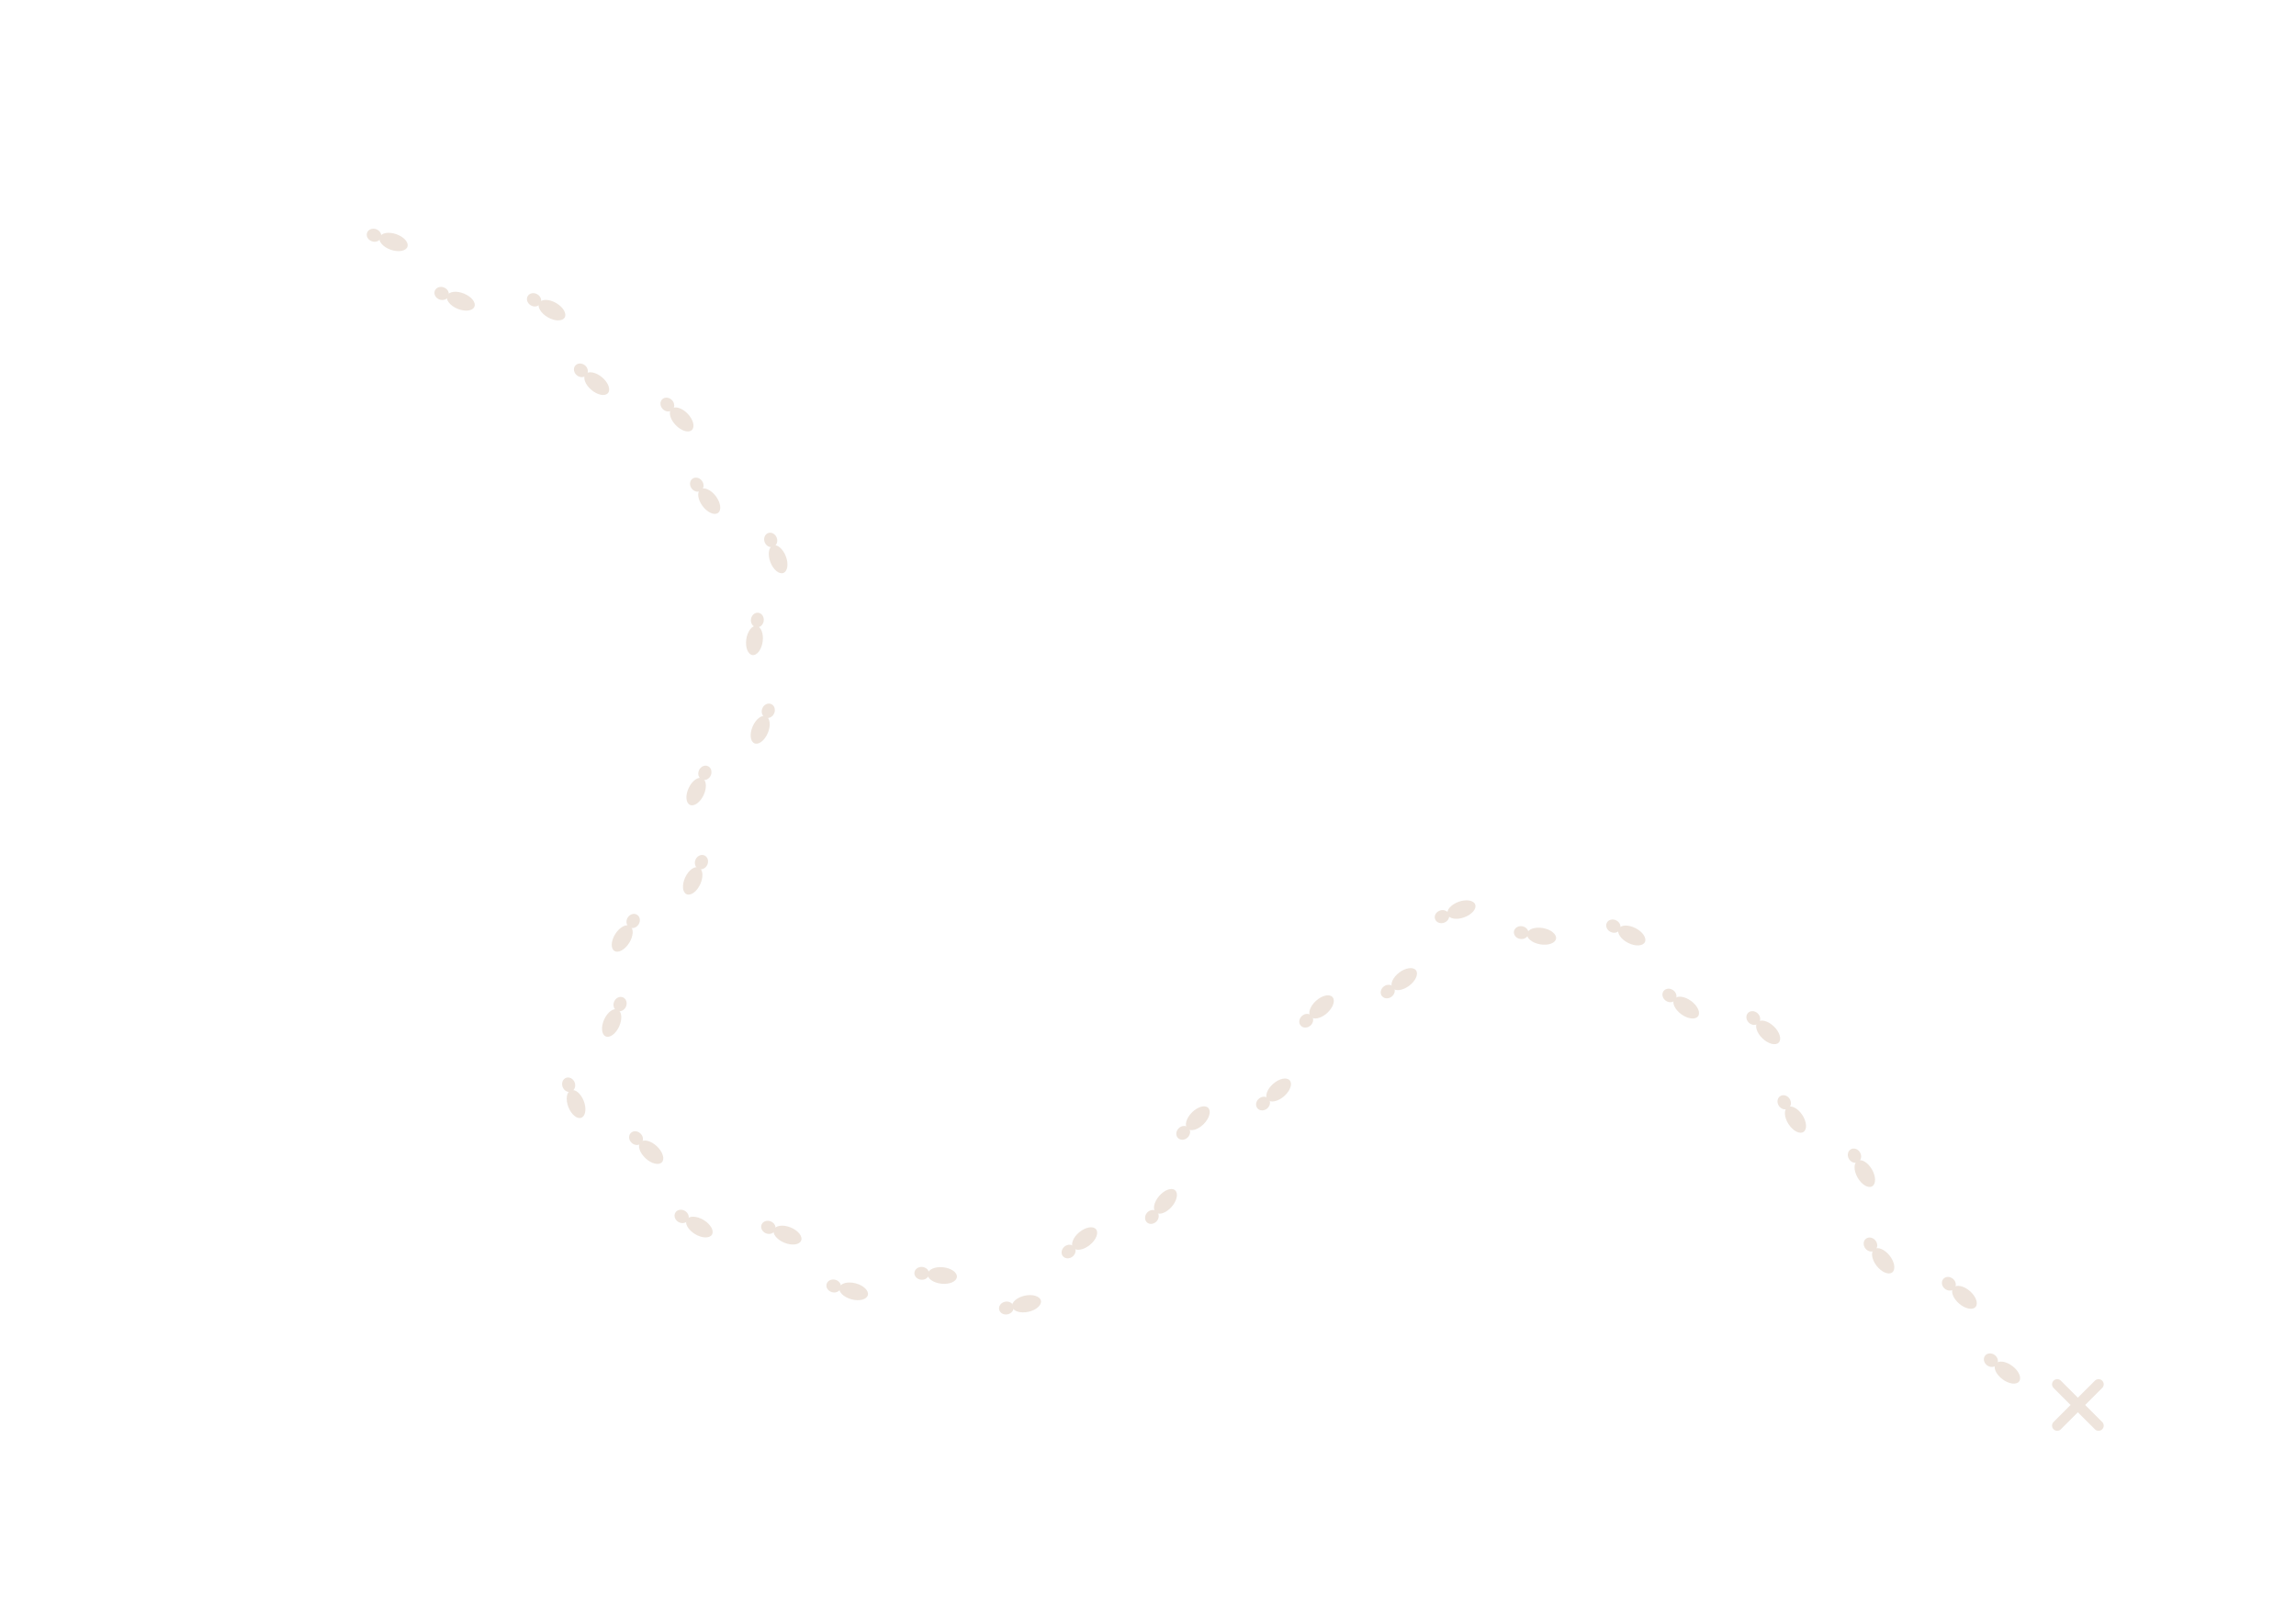
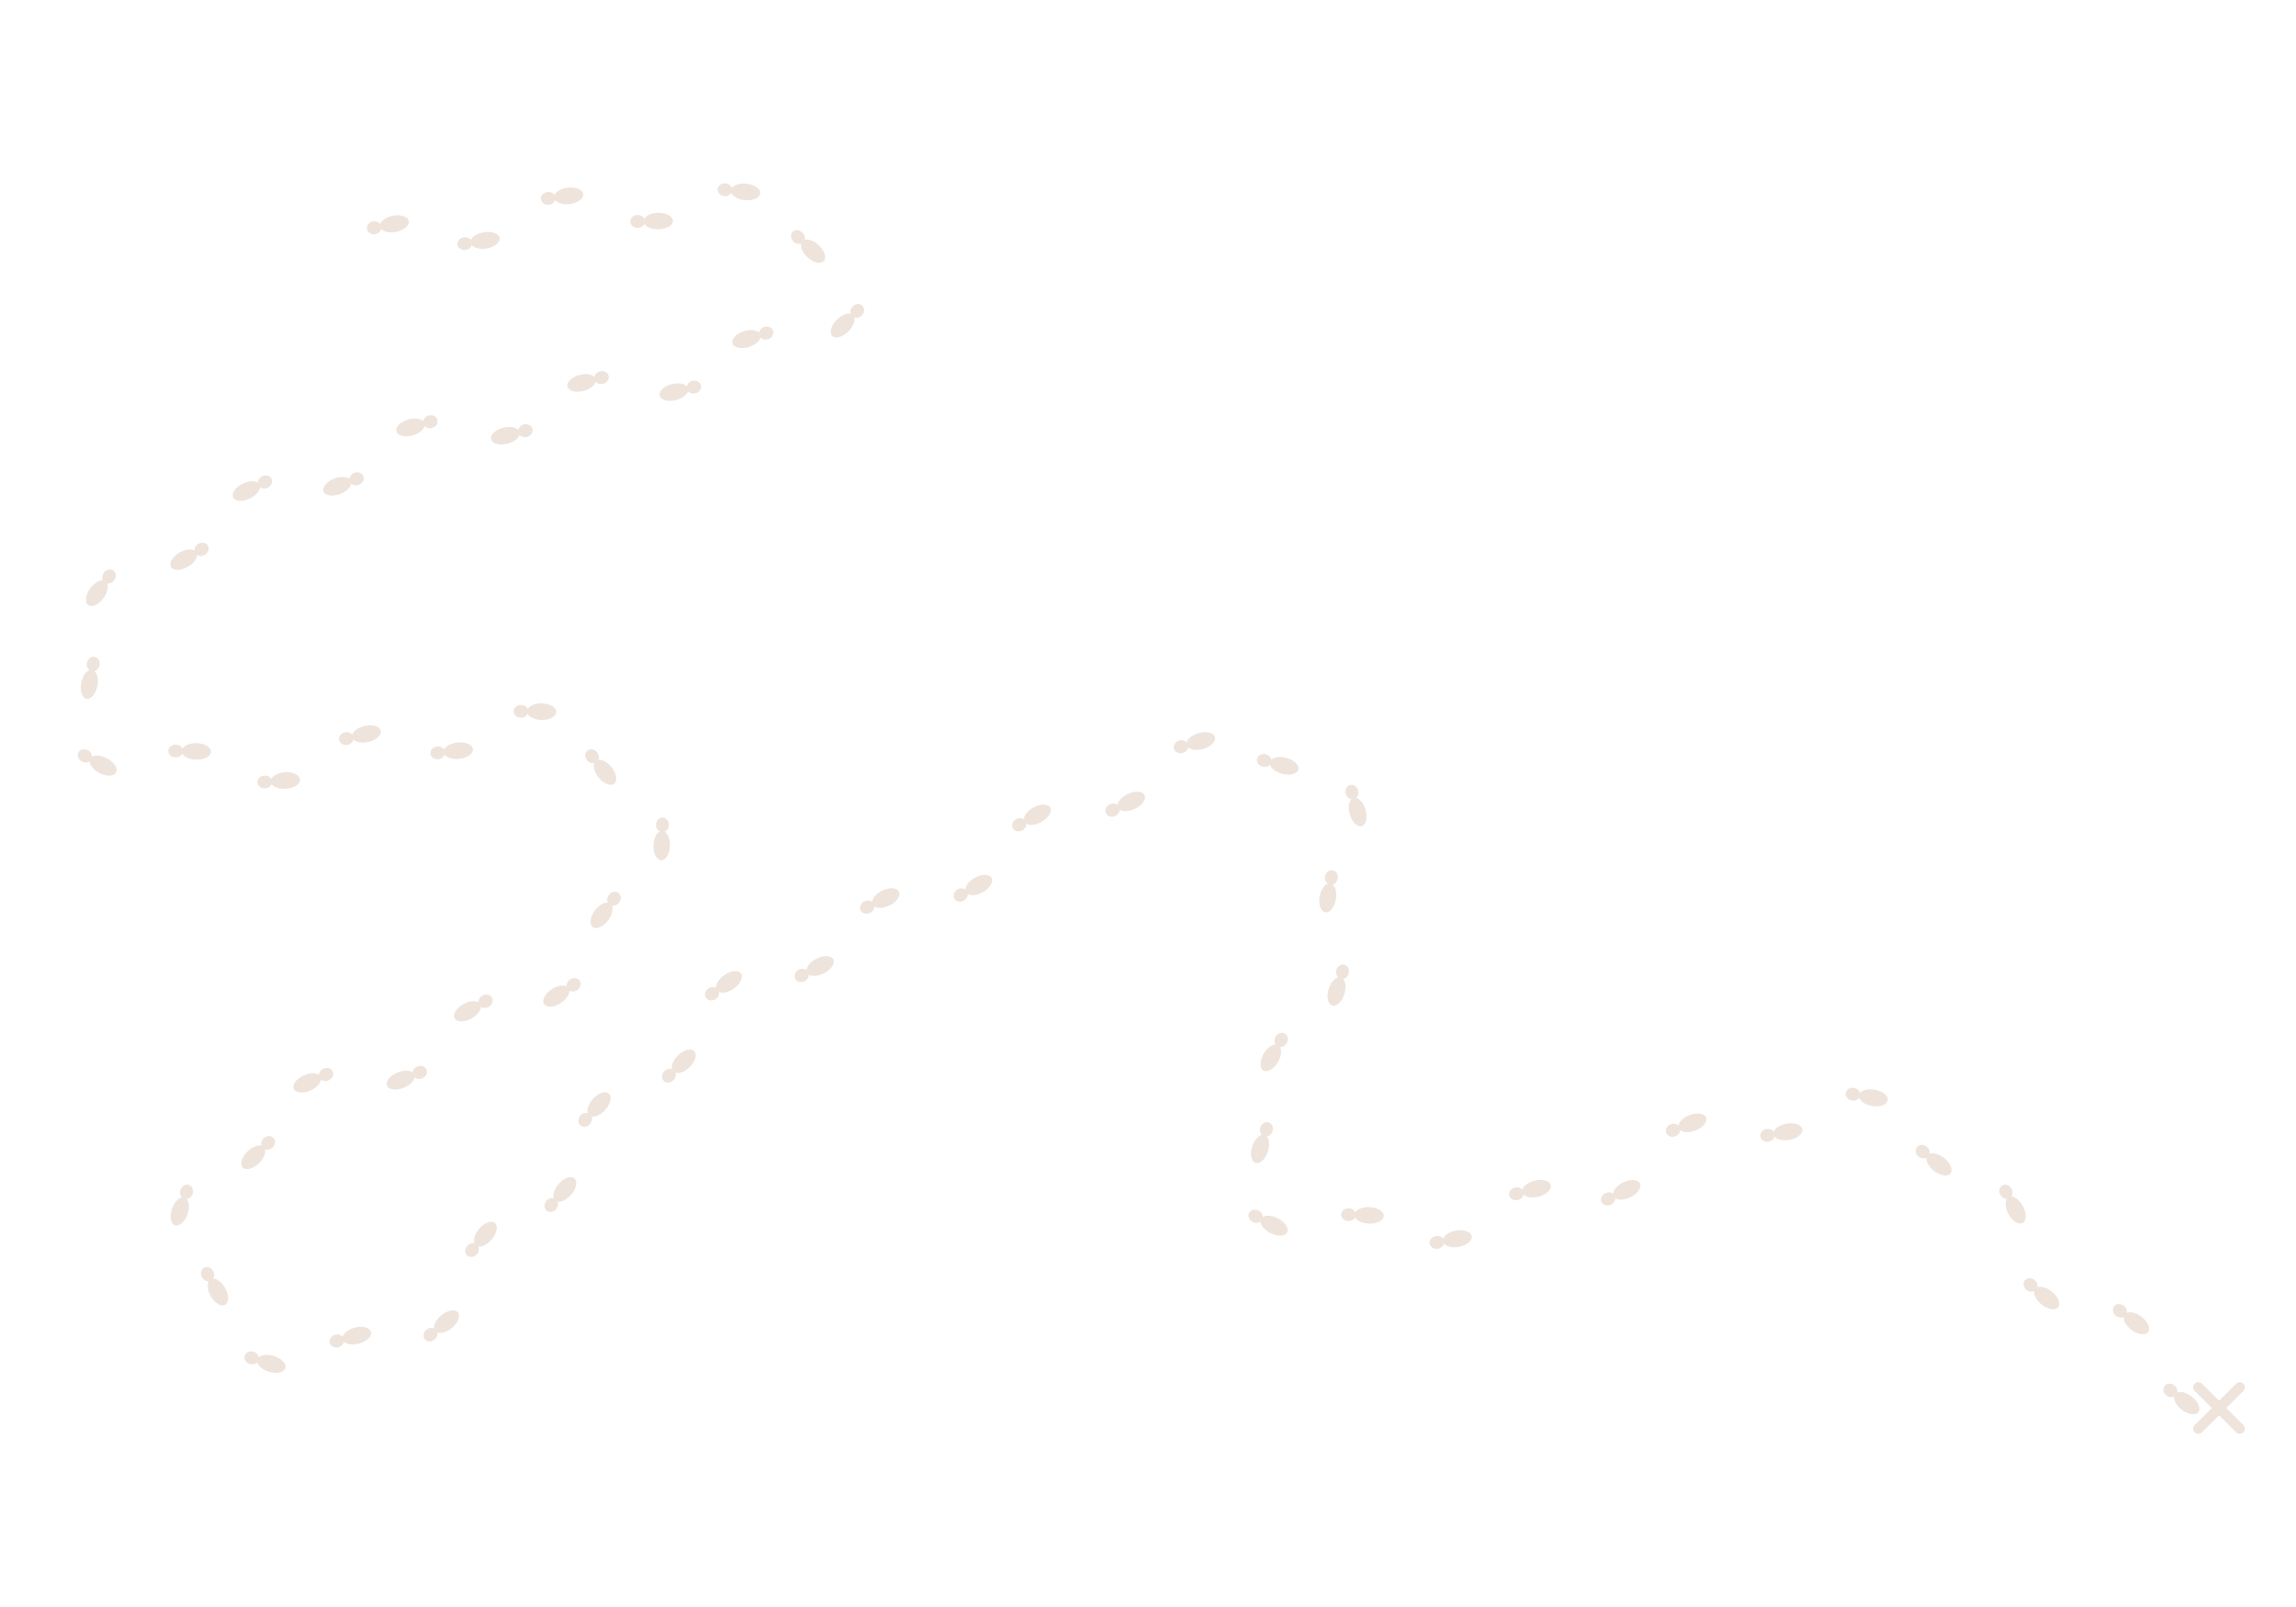
<svg xmlns="http://www.w3.org/2000/svg" viewBox="0 0 1000 700" preserveAspectRatio="xMidYMid slice" fill="none" stroke="#a87a52" stroke-linecap="round" stroke-linejoin="round">
  <g opacity=".2">
    <g fill="#a87a52" stroke="none">
-       <g transform="translate(171.4 105.4) rotate(109)">
-         <ellipse rx="3.6" ry="6.4" />
-         <ellipse cy="9" rx="2.8" ry="3.2" />
-       </g>
-       <g transform="translate(200.7 131.2) rotate(112)">
-         <ellipse rx="3.6" ry="6.4" />
-         <ellipse cy="9" rx="2.8" ry="3.2" />
-       </g>
-       <g transform="translate(240.4 135.1) rotate(120)">
-         <ellipse rx="3.6" ry="6.4" />
-         <ellipse cy="9" rx="2.8" ry="3.2" />
-       </g>
-       <g transform="translate(259.9 167.1) rotate(130)">
-         <ellipse rx="3.6" ry="6.4" />
-         <ellipse cy="9" rx="2.8" ry="3.2" />
-       </g>
-       <g transform="translate(296.9 182.7) rotate(136)">
-         <ellipse rx="3.6" ry="6.4" />
-         <ellipse cy="9" rx="2.8" ry="3.2" />
-       </g>
-       <g transform="translate(308.9 218.3) rotate(143)">
-         <ellipse rx="3.6" ry="6.4" />
-         <ellipse cy="9" rx="2.8" ry="3.2" />
-       </g>
-       <g transform="translate(338.9 243.6) rotate(159)">
-         <ellipse rx="3.6" ry="6.4" />
-         <ellipse cy="9" rx="2.8" ry="3.2" />
-       </g>
-       <g transform="translate(328.6 279.0) rotate(188)">
-         <ellipse rx="3.6" ry="6.4" />
-         <ellipse cy="9" rx="2.8" ry="3.2" />
-       </g>
-       <g transform="translate(331.1 317.9) rotate(203)">
-         <ellipse rx="3.6" ry="6.4" />
-         <ellipse cy="9" rx="2.8" ry="3.2" />
-       </g>
-       <g transform="translate(303.2 344.8) rotate(205)">
-         <ellipse rx="3.6" ry="6.4" />
-         <ellipse cy="9" rx="2.8" ry="3.2" />
-       </g>
-       <g transform="translate(301.7 383.7) rotate(205)">
-         <ellipse rx="3.6" ry="6.4" />
-         <ellipse cy="9" rx="2.8" ry="3.2" />
-       </g>
-       <g transform="translate(271.0 408.8) rotate(212)">
-         <ellipse rx="3.6" ry="6.4" />
-         <ellipse cy="9" rx="2.8" ry="3.2" />
-       </g>
-       <g transform="translate(266.4 445.6) rotate(204)">
-         <ellipse rx="3.6" ry="6.4" />
-         <ellipse cy="9" rx="2.8" ry="3.2" />
-       </g>
-       <g transform="translate(250.9 480.9) rotate(159)">
-         <ellipse rx="3.6" ry="6.4" />
-         <ellipse cy="9" rx="2.8" ry="3.2" />
-       </g>
-       <g transform="translate(283.6 501.9) rotate(133)">
-         <ellipse rx="3.6" ry="6.4" />
-         <ellipse cy="9" rx="2.8" ry="3.2" />
-       </g>
-       <g transform="translate(304.6 534.5) rotate(121)">
-         <ellipse rx="3.6" ry="6.4" />
-         <ellipse cy="9" rx="2.8" ry="3.2" />
-       </g>
-       <g transform="translate(343.0 538.0) rotate(112)">
-         <ellipse rx="3.6" ry="6.4" />
-         <ellipse cy="9" rx="2.8" ry="3.2" />
-       </g>
-       <g transform="translate(371.8 562.5) rotate(105)">
-         <ellipse rx="3.6" ry="6.4" />
-         <ellipse cy="9" rx="2.8" ry="3.2" />
-       </g>
-       <g transform="translate(410.4 555.6) rotate(96)">
-         <ellipse rx="3.6" ry="6.4" />
-         <ellipse cy="9" rx="2.8" ry="3.2" />
-       </g>
-       <g transform="translate(447.1 567.9) rotate(78)">
-         <ellipse rx="3.6" ry="6.4" />
-         <ellipse cy="9" rx="2.8" ry="3.2" />
-       </g>
-       <g transform="translate(472.4 539.5) rotate(51)">
-         <ellipse rx="3.6" ry="6.4" />
-         <ellipse cy="9" rx="2.8" ry="3.2" />
-       </g>
-       <g transform="translate(507.6 523.3) rotate(41)">
-         <ellipse rx="3.6" ry="6.4" />
-         <ellipse cy="9" rx="2.8" ry="3.2" />
-       </g>
-       <g transform="translate(521.7 487.1) rotate(45)">
-         <ellipse rx="3.6" ry="6.4" />
-         <ellipse cy="9" rx="2.8" ry="3.2" />
-       </g>
-       <g transform="translate(556.9 474.8) rotate(49)">
-         <ellipse rx="3.6" ry="6.4" />
-         <ellipse cy="9" rx="2.8" ry="3.2" />
-       </g>
-       <g transform="translate(575.6 438.6) rotate(48)">
-         <ellipse rx="3.6" ry="6.4" />
-         <ellipse cy="9" rx="2.8" ry="3.2" />
-       </g>
-       <g transform="translate(611.6 426.5) rotate(53)">
-         <ellipse rx="3.6" ry="6.4" />
-         <ellipse cy="9" rx="2.8" ry="3.2" />
-       </g>
-       <g transform="translate(636.5 396.2) rotate(70)">
-         <ellipse rx="3.6" ry="6.4" />
-         <ellipse cy="9" rx="2.8" ry="3.2" />
-       </g>
-       <g transform="translate(671.4 407.8) rotate(100)">
-         <ellipse rx="3.6" ry="6.4" />
-         <ellipse cy="9" rx="2.8" ry="3.2" />
-       </g>
-       <g transform="translate(710.7 407.5) rotate(117)">
-         <ellipse rx="3.6" ry="6.4" />
-         <ellipse cy="9" rx="2.8" ry="3.2" />
-       </g>
-       <g transform="translate(734.4 438.9) rotate(126)">
-         <ellipse rx="3.6" ry="6.4" />
-         <ellipse cy="9" rx="2.8" ry="3.2" />
-       </g>
-       <g transform="translate(770.1 449.7) rotate(134)">
-         <ellipse rx="3.6" ry="6.4" />
-         <ellipse cy="9" rx="2.8" ry="3.2" />
-       </g>
-       <g transform="translate(782.0 487.7) rotate(147)">
-         <ellipse rx="3.6" ry="6.4" />
-         <ellipse cy="9" rx="2.8" ry="3.2" />
-       </g>
-       <g transform="translate(812.2 511.2) rotate(150)">
-         <ellipse rx="3.6" ry="6.4" />
-         <ellipse cy="9" rx="2.8" ry="3.2" />
-       </g>
-       <g transform="translate(820.2 549.2) rotate(142)">
-         <ellipse rx="3.6" ry="6.4" />
-         <ellipse cy="9" rx="2.8" ry="3.2" />
-       </g>
-       <g transform="translate(855.6 565.1) rotate(131)">
-         <ellipse rx="3.6" ry="6.4" />
-         <ellipse cy="9" rx="2.8" ry="3.2" />
-       </g>
-       <g transform="translate(874.3 597.9) rotate(127)">
+       <g transform="translate(171.8 97.5) rotate(79)">
+         <ellipse rx="3.6" ry="6.4" />
+         <ellipse cy="9" rx="2.8" ry="3.2" />
+       </g>
+       <g transform="translate(211.3 104.7) rotate(81)">
+         <ellipse rx="3.6" ry="6.4" />
+         <ellipse cy="9" rx="2.8" ry="3.2" />
+       </g>
+       <g transform="translate(247.7 85.3) rotate(83)">
+         <ellipse rx="3.6" ry="6.4" />
+         <ellipse cy="9" rx="2.8" ry="3.2" />
+       </g>
+       <g transform="translate(286.7 96.3) rotate(89)">
+         <ellipse rx="3.6" ry="6.4" />
+         <ellipse cy="9" rx="2.8" ry="3.2" />
+       </g>
+       <g transform="translate(324.7 83.6) rotate(96)">
+         <ellipse rx="3.6" ry="6.4" />
+         <ellipse cy="9" rx="2.8" ry="3.2" />
+       </g>
+       <g transform="translate(354.1 109.4) rotate(133)">
+         <ellipse rx="3.6" ry="6.4" />
+         <ellipse cy="9" rx="2.8" ry="3.2" />
+       </g>
+       <g transform="translate(367.0 141.8) rotate(225)">
+         <ellipse rx="3.6" ry="6.4" />
+         <ellipse cy="9" rx="2.8" ry="3.2" />
+       </g>
+       <g transform="translate(325.1 147.7) rotate(253)">
+         <ellipse rx="3.6" ry="6.4" />
+         <ellipse cy="9" rx="2.8" ry="3.2" />
+       </g>
+       <g transform="translate(293.5 170.8) rotate(256)">
+         <ellipse rx="3.6" ry="6.4" />
+         <ellipse cy="9" rx="2.8" ry="3.2" />
+       </g>
+       <g transform="translate(253.3 166.8) rotate(255)">
+         <ellipse rx="3.6" ry="6.4" />
+         <ellipse cy="9" rx="2.8" ry="3.2" />
+       </g>
+       <g transform="translate(220.1 189.8) rotate(256)">
+         <ellipse rx="3.6" ry="6.4" />
+         <ellipse cy="9" rx="2.8" ry="3.2" />
+       </g>
+       <g transform="translate(178.8 186.2) rotate(254)">
+         <ellipse rx="3.6" ry="6.4" />
+         <ellipse cy="9" rx="2.8" ry="3.2" />
+       </g>
+       <g transform="translate(146.9 211.8) rotate(249)">
+         <ellipse rx="3.6" ry="6.4" />
+         <ellipse cy="9" rx="2.8" ry="3.2" />
+       </g>
+       <g transform="translate(107.3 213.9) rotate(244)">
+         <ellipse rx="3.6" ry="6.4" />
+         <ellipse cy="9" rx="2.8" ry="3.2" />
+       </g>
+       <g transform="translate(80.0 243.8) rotate(240)">
+         <ellipse rx="3.6" ry="6.4" />
+         <ellipse cy="9" rx="2.8" ry="3.2" />
+       </g>
+       <g transform="translate(42.2 258.4) rotate(216)">
+         <ellipse rx="3.6" ry="6.4" />
+         <ellipse cy="9" rx="2.8" ry="3.2" />
+       </g>
+       <g transform="translate(38.9 298.1) rotate(191)">
+         <ellipse rx="3.6" ry="6.4" />
+         <ellipse cy="9" rx="2.8" ry="3.2" />
+       </g>
+       <g transform="translate(44.9 333.5) rotate(118)">
+         <ellipse rx="3.6" ry="6.4" />
+         <ellipse cy="9" rx="2.8" ry="3.2" />
+       </g>
+       <g transform="translate(85.5 327.3) rotate(91)">
+         <ellipse rx="3.6" ry="6.4" />
+         <ellipse cy="9" rx="2.8" ry="3.2" />
+       </g>
+       <g transform="translate(124.3 340.0) rotate(86)">
+         <ellipse rx="3.6" ry="6.4" />
+         <ellipse cy="9" rx="2.8" ry="3.2" />
+       </g>
+       <g transform="translate(159.6 319.7) rotate(77)">
+         <ellipse rx="3.6" ry="6.4" />
+         <ellipse cy="9" rx="2.8" ry="3.2" />
+       </g>
+       <g transform="translate(199.6 327.0) rotate(84)">
+         <ellipse rx="3.6" ry="6.4" />
+         <ellipse cy="9" rx="2.8" ry="3.2" />
+       </g>
+       <g transform="translate(235.9 310.0) rotate(91)">
+         <ellipse rx="3.6" ry="6.4" />
+         <ellipse cy="9" rx="2.8" ry="3.2" />
+       </g>
+       <g transform="translate(263.5 336.4) rotate(141)">
+         <ellipse rx="3.6" ry="6.4" />
+         <ellipse cy="9" rx="2.8" ry="3.2" />
+       </g>
+       <g transform="translate(288.2 368.3) rotate(182)">
+         <ellipse rx="3.6" ry="6.4" />
+         <ellipse cy="9" rx="2.8" ry="3.2" />
+       </g>
+       <g transform="translate(262.0 398.7) rotate(217)">
+         <ellipse rx="3.6" ry="6.4" />
+         <ellipse cy="9" rx="2.8" ry="3.2" />
+       </g>
+       <g transform="translate(242.3 433.9) rotate(237)">
+         <ellipse rx="3.6" ry="6.4" />
+         <ellipse cy="9" rx="2.8" ry="3.2" />
+       </g>
+       <g transform="translate(203.6 440.5) rotate(241)">
+         <ellipse rx="3.6" ry="6.4" />
+         <ellipse cy="9" rx="2.8" ry="3.2" />
+       </g>
+       <g transform="translate(174.5 470.5) rotate(248)">
+         <ellipse rx="3.6" ry="6.4" />
+         <ellipse cy="9" rx="2.8" ry="3.2" />
+       </g>
+       <g transform="translate(133.8 471.7) rotate(246)">
+         <ellipse rx="3.6" ry="6.4" />
+         <ellipse cy="9" rx="2.8" ry="3.2" />
+       </g>
+       <g transform="translate(110.3 504.1) rotate(226)">
+         <ellipse rx="3.6" ry="6.4" />
+         <ellipse cy="9" rx="2.8" ry="3.2" />
+       </g>
+       <g transform="translate(78.3 527.7) rotate(199)">
+         <ellipse rx="3.6" ry="6.4" />
+         <ellipse cy="9" rx="2.8" ry="3.2" />
+       </g>
+       <g transform="translate(94.9 562.8) rotate(150)">
+         <ellipse rx="3.6" ry="6.4" />
+         <ellipse cy="9" rx="2.8" ry="3.2" />
+       </g>
+       <g transform="translate(118.2 594.1) rotate(107)">
+         <ellipse rx="3.6" ry="6.4" />
+         <ellipse cy="9" rx="2.8" ry="3.2" />
+       </g>
+       <g transform="translate(155.4 581.8) rotate(75)">
+         <ellipse rx="3.6" ry="6.4" />
+         <ellipse cy="9" rx="2.8" ry="3.2" />
+       </g>
+       <g transform="translate(194.5 575.7) rotate(51)">
+         <ellipse rx="3.6" ry="6.4" />
+         <ellipse cy="9" rx="2.8" ry="3.2" />
+       </g>
+       <g transform="translate(211.4 537.6) rotate(40)">
+         <ellipse rx="3.6" ry="6.4" />
+         <ellipse cy="9" rx="2.8" ry="3.2" />
+       </g>
+       <g transform="translate(246.0 518.1) rotate(41)">
+         <ellipse rx="3.6" ry="6.4" />
+         <ellipse cy="9" rx="2.8" ry="3.2" />
+       </g>
+       <g transform="translate(260.9 481.1) rotate(42)">
+         <ellipse rx="3.6" ry="6.4" />
+         <ellipse cy="9" rx="2.8" ry="3.2" />
+       </g>
+       <g transform="translate(297.8 462.3) rotate(46)">
+         <ellipse rx="3.6" ry="6.4" />
+         <ellipse cy="9" rx="2.8" ry="3.2" />
+       </g>
+       <g transform="translate(317.5 427.7) rotate(55)">
+         <ellipse rx="3.6" ry="6.4" />
+         <ellipse cy="9" rx="2.8" ry="3.2" />
+       </g>
+       <g transform="translate(357.2 420.8) rotate(63)">
+         <ellipse rx="3.6" ry="6.4" />
+         <ellipse cy="9" rx="2.8" ry="3.2" />
+       </g>
+       <g transform="translate(385.8 391.2) rotate(64)">
+         <ellipse rx="3.6" ry="6.4" />
+         <ellipse cy="9" rx="2.8" ry="3.2" />
+       </g>
+       <g transform="translate(426.3 385.5) rotate(61)">
+         <ellipse rx="3.6" ry="6.4" />
+         <ellipse cy="9" rx="2.8" ry="3.2" />
+       </g>
+       <g transform="translate(451.8 354.9) rotate(61)">
+         <ellipse rx="3.6" ry="6.4" />
+         <ellipse cy="9" rx="2.8" ry="3.2" />
+       </g>
+       <g transform="translate(492.7 349.1) rotate(65)">
+         <ellipse rx="3.6" ry="6.4" />
+         <ellipse cy="9" rx="2.8" ry="3.2" />
+       </g>
+       <g transform="translate(523.0 322.8) rotate(74)">
+         <ellipse rx="3.6" ry="6.4" />
+         <ellipse cy="9" rx="2.8" ry="3.2" />
+       </g>
+       <g transform="translate(559.3 333.6) rotate(105)">
+         <ellipse rx="3.6" ry="6.4" />
+         <ellipse cy="9" rx="2.8" ry="3.2" />
+       </g>
+       <g transform="translate(591.3 353.7) rotate(164)">
+         <ellipse rx="3.6" ry="6.4" />
+         <ellipse cy="9" rx="2.8" ry="3.2" />
+       </g>
+       <g transform="translate(578.3 391.1) rotate(190)">
+         <ellipse rx="3.6" ry="6.4" />
+         <ellipse cy="9" rx="2.8" ry="3.2" />
+       </g>
+       <g transform="translate(582.1 431.9) rotate(197)">
+         <ellipse rx="3.6" ry="6.4" />
+         <ellipse cy="9" rx="2.8" ry="3.2" />
+       </g>
+       <g transform="translate(553.5 460.8) rotate(210)">
+         <ellipse rx="3.6" ry="6.4" />
+         <ellipse cy="9" rx="2.8" ry="3.2" />
+       </g>
+       <g transform="translate(548.8 500.5) rotate(198)">
+         <ellipse rx="3.6" ry="6.4" />
+         <ellipse cy="9" rx="2.8" ry="3.2" />
+       </g>
+       <g transform="translate(554.9 533.9) rotate(117)">
+         <ellipse rx="3.6" ry="6.4" />
+         <ellipse cy="9" rx="2.8" ry="3.2" />
+       </g>
+       <g transform="translate(596.3 529.4) rotate(92)">
+         <ellipse rx="3.6" ry="6.4" />
+         <ellipse cy="9" rx="2.8" ry="3.2" />
+       </g>
+       <g transform="translate(634.7 539.6) rotate(80)">
+         <ellipse rx="3.6" ry="6.4" />
+         <ellipse cy="9" rx="2.8" ry="3.2" />
+       </g>
+       <g transform="translate(669.2 517.8) rotate(76)">
+         <ellipse rx="3.6" ry="6.4" />
+         <ellipse cy="9" rx="2.8" ry="3.2" />
+       </g>
+       <g transform="translate(708.5 518.3) rotate(64)">
+         <ellipse rx="3.6" ry="6.4" />
+         <ellipse cy="9" rx="2.8" ry="3.2" />
+       </g>
+       <g transform="translate(737.1 489.1) rotate(69)">
+         <ellipse rx="3.6" ry="6.4" />
+         <ellipse cy="9" rx="2.8" ry="3.2" />
+       </g>
+       <g transform="translate(778.7 493.0) rotate(80)">
+         <ellipse rx="3.6" ry="6.4" />
+         <ellipse cy="9" rx="2.8" ry="3.2" />
+       </g>
+       <g transform="translate(815.9 478.2) rotate(100)">
+         <ellipse rx="3.6" ry="6.4" />
+         <ellipse cy="9" rx="2.8" ry="3.2" />
+       </g>
+       <g transform="translate(844.5 507.2) rotate(128)">
+         <ellipse rx="3.6" ry="6.4" />
+         <ellipse cy="9" rx="2.8" ry="3.2" />
+       </g>
+       <g transform="translate(877.9 527.1) rotate(152)">
+         <ellipse rx="3.6" ry="6.4" />
+         <ellipse cy="9" rx="2.8" ry="3.2" />
+       </g>
+       <g transform="translate(891.4 565.4) rotate(129)">
+         <ellipse rx="3.6" ry="6.4" />
+         <ellipse cy="9" rx="2.8" ry="3.2" />
+       </g>
+       <g transform="translate(930.5 576.4) rotate(127)">
+         <ellipse rx="3.6" ry="6.4" />
+         <ellipse cy="9" rx="2.8" ry="3.2" />
+       </g>
+       <g transform="translate(952.4 611.2) rotate(128)">
        <ellipse rx="3.6" ry="6.4" />
        <ellipse cy="9" rx="2.8" ry="3.2" />
      </g>
    </g>
-     <path d="M896 603l18 18M914 603l-18 18" stroke-width="4.5" />
+     <path d="M957.484 604.324l18 18M975.484 604.324l-18 18" stroke-width="4.5" />
  </g>
</svg>
